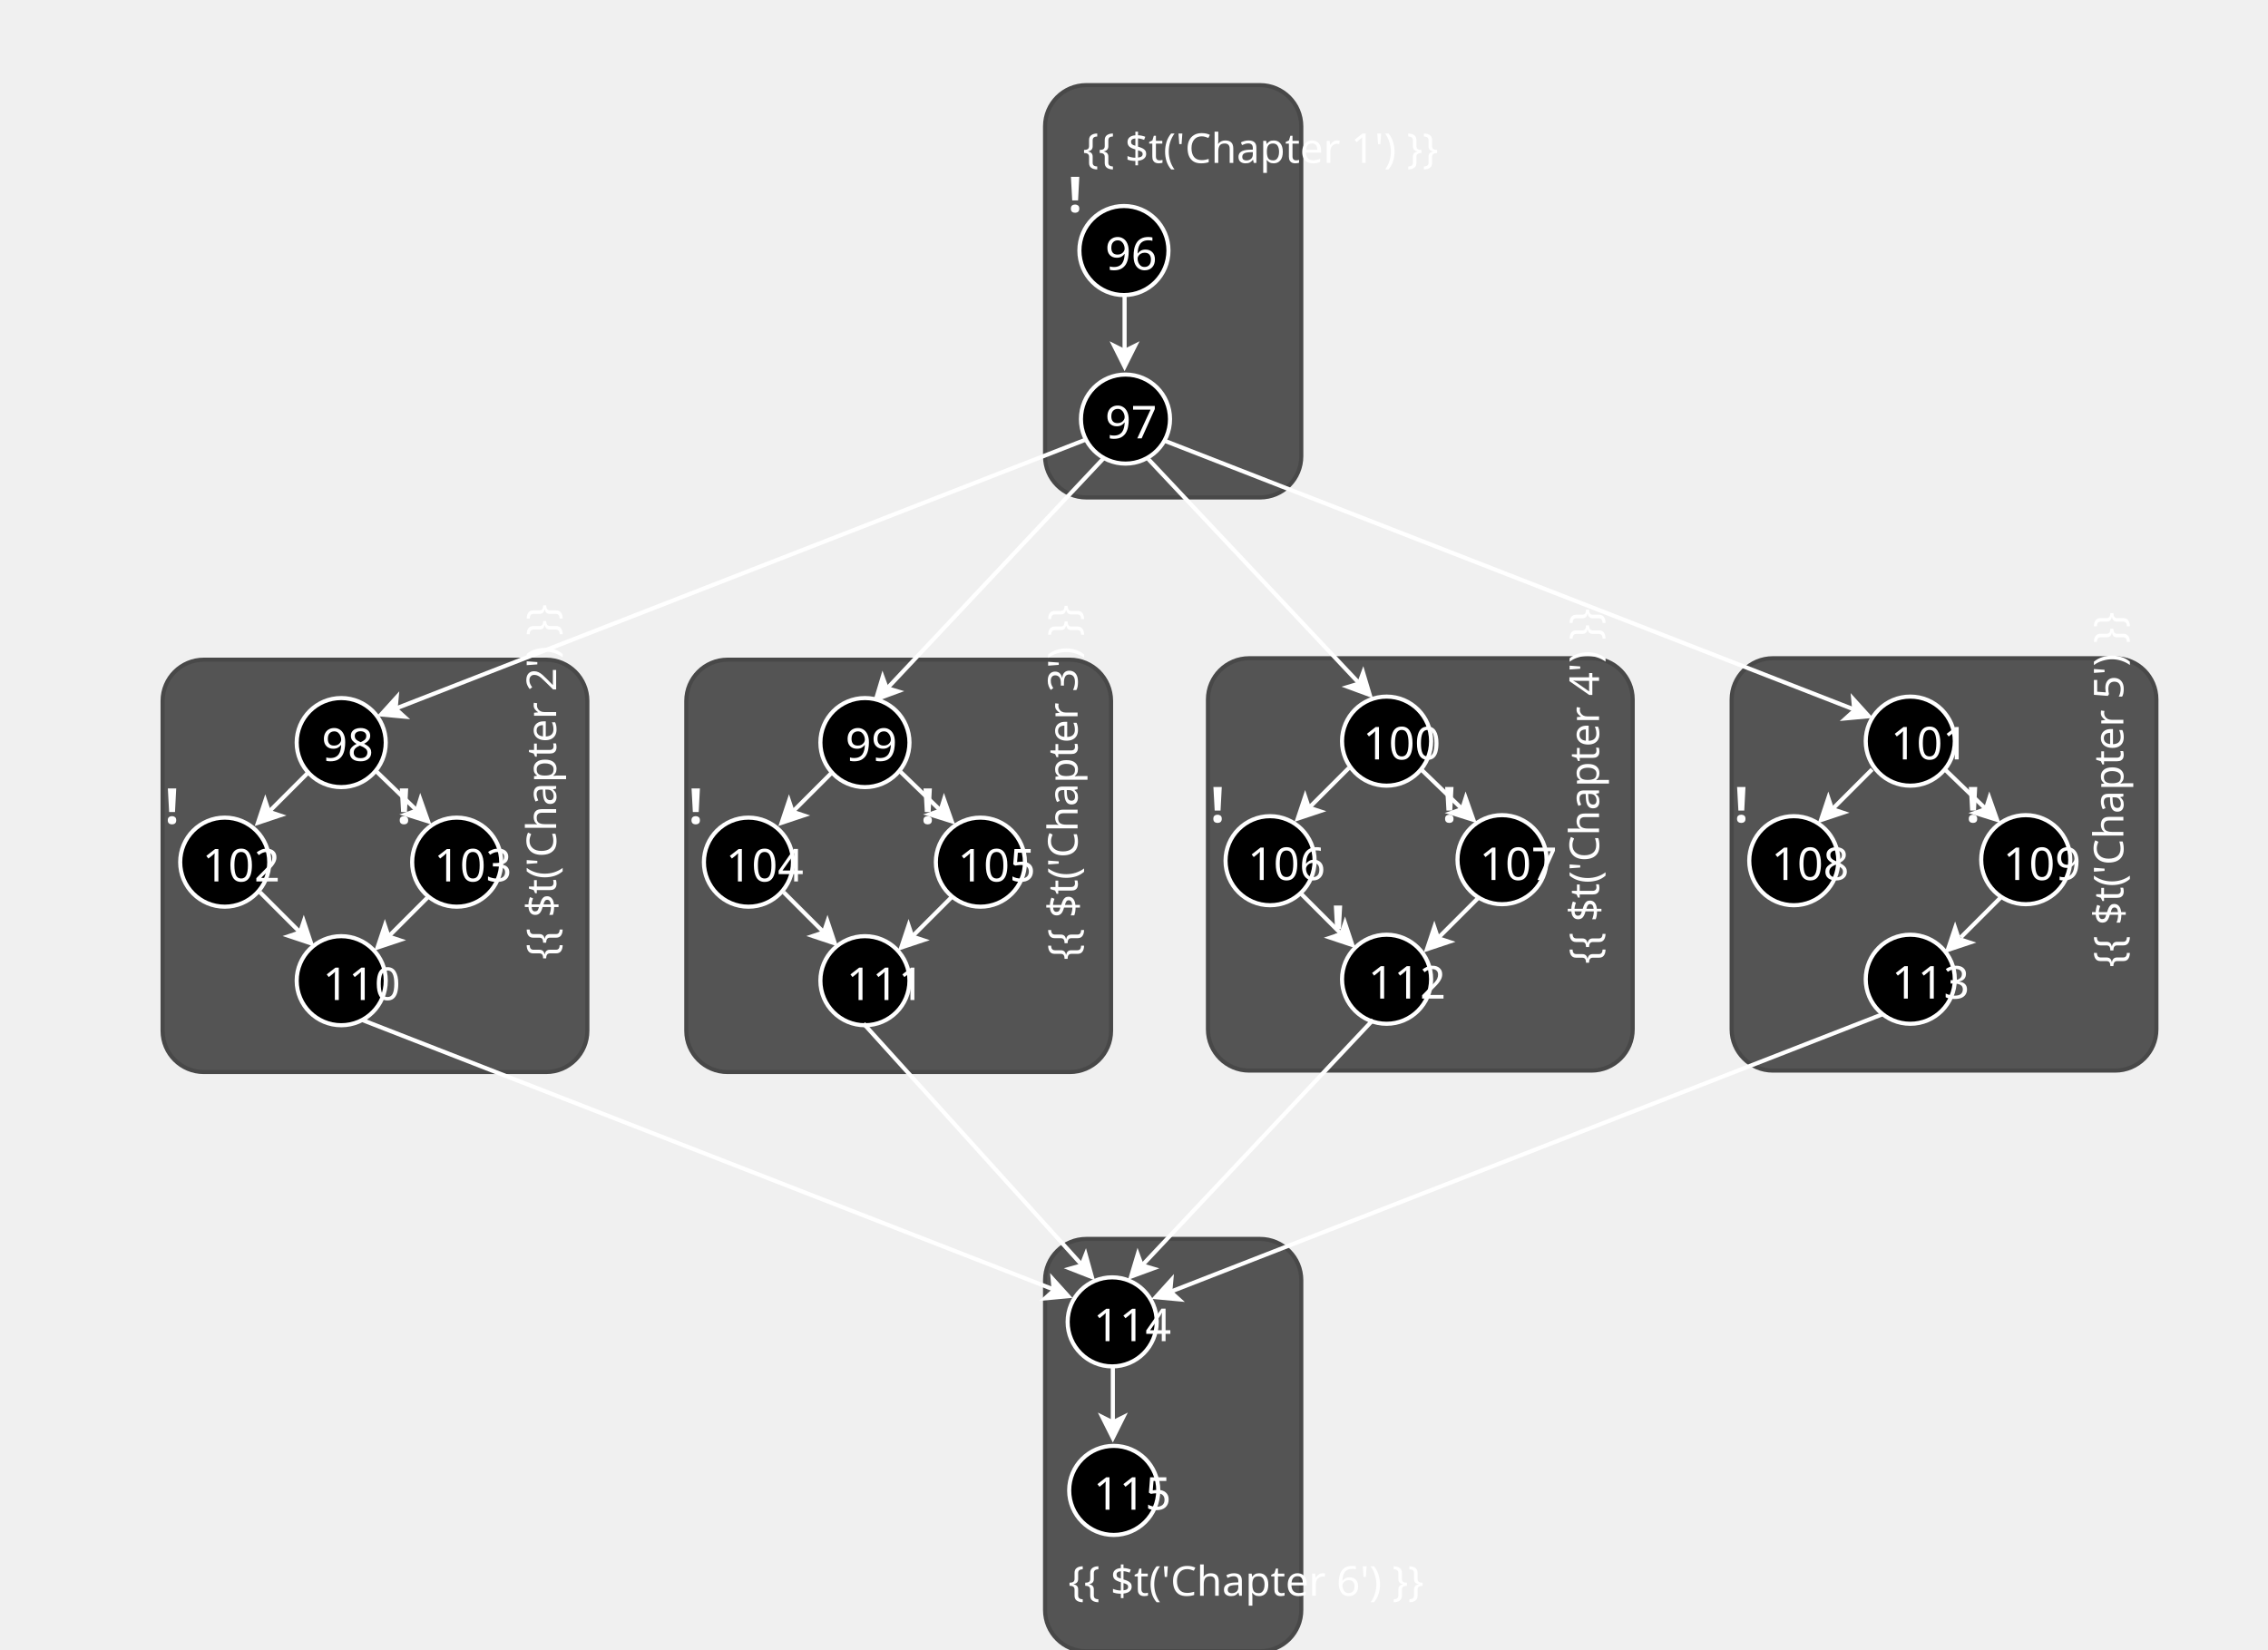
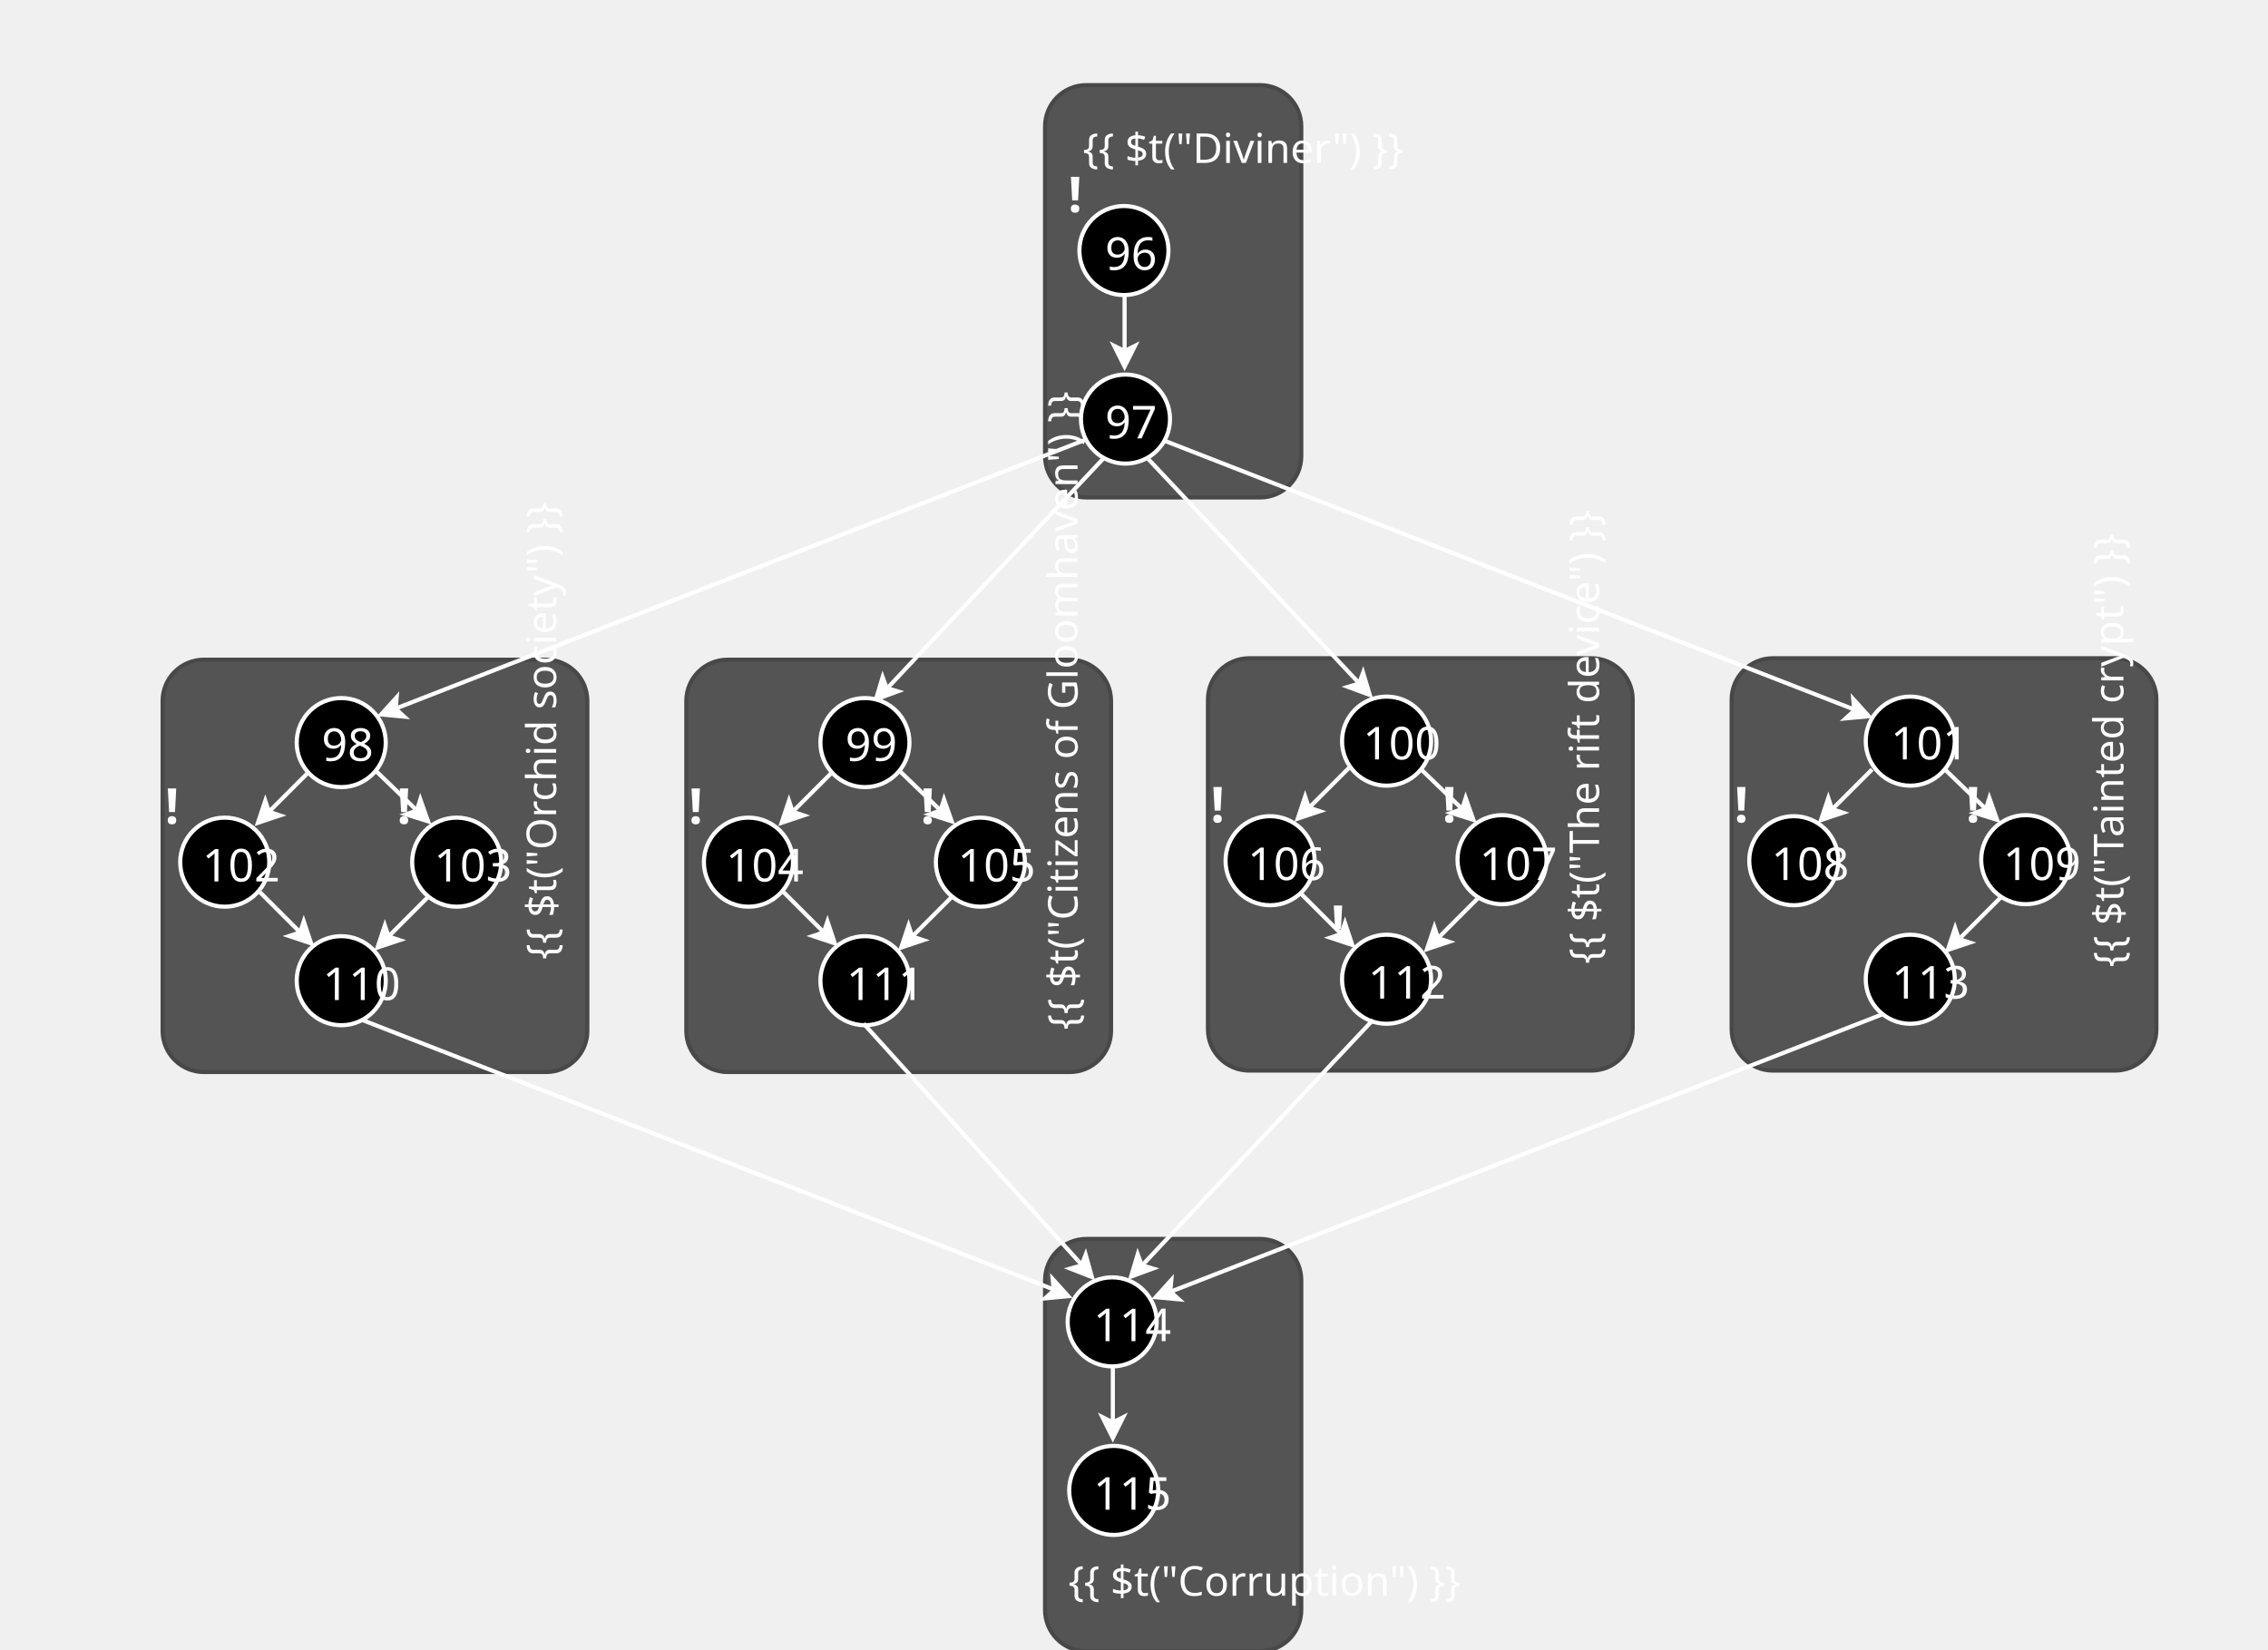
<svg xmlns="http://www.w3.org/2000/svg" width="550" height="400">
-   <style>text { font-family: 'Pirata One', 'Nyala', sans-serif; fill: white; }
+   <style>text { font-family: "Pirata One", "Nyala", sans-serif; fill: white; }
        text.label { font-size: 10px; }
        .line { fill: none; }
        .arrow { fill: white; }
        .line, .arrow { stroke: white; }
        .scenario { cursor: pointer; }

        circle.node { fill: black; stroke: white; transform: translate(-10.8px, 0); }
        circle.node + text { font-size: 11px; transform: translate(0px, 9px); }
        circle.node ~ .blocked { font-size: 16px; font-family: Arial, sans-serif; transform: translate(-10px, -5px); }
        circle.node ~ .required { font-size: 12px; font-weight: bold; transform: translate(-7px, -5px); }
    </style>
  <g class="chapter chapter1" transform="matrix(1 0 0 1 0 0)">
    <rect fill="#111" height="100" opacity="0.7" rx="10" ry="10" stroke="#000" width="62.131" x="253.434" y="20.648" />
-     <text class="label" x="262.6" y="39.517">{{ $t('Chapter 1') }}</text>
+     <text class="label" x="262.6" y="39.517">{{ $t("Diviner") }}</text>
  </g>
  <g class="chapter chapter2" transform="matrix(1 0 0 1 0 0)">
    <rect fill="#111" height="100" opacity="0.7" rx="10" ry="10" stroke="#000" width="103" x="39.434" y="160" />
    <text class="label" fill="black" transform="rotate(-90 131.203 202.12)" x="100.6" y="205.785">
-             {{ $t('Chapter 2') }}
+             {{ $t("Orchid society") }}
        </text>
  </g>
  <g class="chapter chapter3" transform="matrix(1 0 0 1 0 0)">
    <rect fill="#111" height="100" opacity="0.7" rx="10" ry="10" stroke="#000" width="103" x="166.434" y="160" />
-     <text class="label" fill="black" transform="rotate(-90 257.654 202.12)" x="226.933" y="205.785">
-             {{ $t('Chapter 3') }}
+     <text class="label" fill="black" transform="rotate(-90 257.654 202.12)" x="210" y="205.785">
+             {{ $t("Citizens of Gloomhaven") }}
        </text>
  </g>
  <g class="chapter chapter4">
    <rect fill="#111" height="100" opacity="0.7" rx="10" ry="10" stroke="#000" width="103" x="292.934" y="159.648" />
-     <text class="label" fill="black" transform="matrix(1 0 0 1 0 0) rotate(-90 384.107 203.102)" x="353.433" y="206.767">{{ $t('Chapter 4') }}
+     <text class="label" fill="black" transform="matrix(1 0 0 1 0 0) rotate(-90 384.107 203.102)" x="353.433" y="206.767">{{ $t("The rift device") }}
        </text>
  </g>
  <g class="chapter chapter5" transform="matrix(1 0 0 1 0 0)">
    <rect fill="#111" height="100" opacity="0.7" rx="10" ry="10" stroke="#000" width="103" x="419.934" y="159.648" />
    <text class="label" fill="black" transform="rotate(-90 511.26 203.768)" x="480.433" y="207.434">
-             {{ $t('Chapter 5') }}
+             {{ $t("Tainted crypt") }}
        </text>
  </g>
  <g class="chapter chapter6">
    <rect fill="#111" height="100" opacity="0.7" rx="10" ry="10" stroke="#000" width="62.131" x="253.434" y="300.482" />
-     <text class="label" fill="black" x="259.083" y="387.017">{{ $t('Chapter 6') }}</text>
+     <text class="label" fill="black" x="259.083" y="387.017">{{ $t("Corruption") }}</text>
  </g>
  <g class="scenario" id="node96">
    <circle class="node" cx="283.359" cy="60.764" fill="black" r="10.8" />
    <text fill="black" x="268" y="56.45">96</text>
    <text x="266" y="56.45" class="required">!</text>
  </g>
  <g class="edge edge96" id="edge96-97">
    <path class="line" d="m272.717,71.741l0,13.756" fill="black" />
    <path class="arrow" d="m272.717,88.914l-2.517,-5.034l2.517,1.258l2.517,-1.258l-2.517,5.034z" fill="black" />
  </g>
  <g class="scenario" id="node97" transform="matrix(1 0 0 1 0 0)">
    <circle class="node" cx="283.734" cy="101.639" fill="black" r="10.8" />
    <text fill="black" x="268" y="97.324">97</text>
  </g>
  <g class="edge edge97" id="edge97-98">
    <path class="arrow" d="m94.76,174.892l-2.517,-5.034l2.517,1.258l2.517,-1.258l-2.517,5.034z" fill="black" transform="rotate(68.7052 94.7602 172.376)" />
    <path class="line" d="m178.996,49.023l0,180.923" fill="black" transform="rotate(68.7052 178.996 139.484)" />
  </g>
  <g class="edge edge97" id="edge97-99">
    <path class="line" d="m241.22,100.743l0,76.963" fill="black" transform="rotate(43.243 241.22 139.224)" />
    <path class="arrow" d="m214.15,170.303l-2.517,-5.034l2.517,1.258l2.517,-1.258l-2.517,5.034z" fill="black" transform="rotate(43.243 214.15 167.787)" />
  </g>
  <g class="edge edge97" id="edge97-100">
    <path class="line" d="m304.571,100.962l0,76.263" fill="black" transform="matrix(1 0 0 1 0 0) rotate(-43.243 304.57 139.093)" />
    <path class="arrow" d="m330.45,169.217l-2.517,-5.034l2.517,1.258l2.517,-1.258l-2.517,5.034z" fill="black" transform="rotate(-43.243 330.45 166.7)" />
  </g>
  <g class="edge edge97" id="edge97-101">
    <path class="line" d="m366.736,49.304l0,180.923" fill="black" transform="rotate(-68.7052 366.736 139.765)" />
    <path class="arrow" d="m450.85,175.317l-2.517,-5.034l2.517,1.258l2.517,-1.258l-2.517,5.034z" fill="black" transform="rotate(-68.7052 450.85 172.8)" />
  </g>
  <g class="scenario" id="node98">
    <circle class="node" cx="93.55" cy="180.102" fill="black" r="10.8" />
    <text fill="black" x="78" y="175.537">98</text>
  </g>
  <g class="scenario" id="node102">
    <circle class="node" cx="65.3" cy="209.102" fill="black" r="10.8" />
    <text fill="black" x="49.05" y="204.787">102</text>
    <text x="47" y="204.787" class="required">!</text>
  </g>
  <g class="scenario" id="node103">
    <circle class="node" cx="121.55" cy="209.102" fill="black" r="10.8" />
    <text fill="black" x="105.25" y="204.787">103</text>
    <text x="103.25" y="204.787" class="required">!</text>
  </g>
  <g class="scenario" id="node110">
    <circle class="node" cx="93.55" cy="237.852" fill="black" r="10.8" />
    <text fill="black" x="78.25" y="233.537">110</text>
  </g>
  <g class="edge edge98" id="edge98-102" transform="rotate(45 68.75 193.352)">
    <path class="line" d="m68.75,184.586l0,13.756" />
    <path class="arrow" d="m68.75,202.117l-2.517,-5.034l2.517,1.258l2.517,-1.258l-2.517,5.034z" />
  </g>
  <g class="edge edge98" id="edge98-103">
    <path class="line" d="m96.142,184.912l0,13.756" transform="rotate(-46 96.142 191.791)" />
    <path class="arrow" d="m101.995,199.959l-2.517,-5.034l2.517,1.258l2.517,-1.258l-2.517,5.034z" transform="rotate(-46 101.995 197.443)" />
  </g>
  <g class="edge edge103" id="edge103-110" transform="rotate(45 97.75 223.602)">
    <path class="line" d="m97.75,214.836l0,13.756" />
    <path class="arrow" d="m97.75,232.367l-2.517,-5.034l2.517,1.258l2.517,-1.258l-2.517,5.034z" />
  </g>
  <g class="edge edge102" id="edge102-110" transform="rotate(-45 69.25 222.602)">
    <path class="line" d="m69.25,213.836l0,13.756" />
    <path class="arrow" d="m69.25,231.367l-2.517,-5.034l2.517,1.258l2.517,-1.258l-2.517,5.034z" />
  </g>
  <g class="scenario" id="node99">
    <circle class="node" cx="220.55" cy="180.102" fill="black" r="10.8" />
    <text fill="black" x="205" y="175.537">99</text>
  </g>
  <g class="scenario" id="node104">
    <circle class="node" cx="192.3" cy="209.102" fill="black" r="10.8" />
    <text fill="black" x="176" y="204.787">104</text>
    <text x="174" y="204.787" class="required">!</text>
  </g>
  <g class="scenario" id="node105">
    <circle class="node" cx="248.55" cy="209.102" fill="black" r="10.8" />
    <text fill="black" x="232.25" y="204.787">105</text>
    <text x="230.25" y="204.787" class="required">!</text>
  </g>
  <g class="scenario" id="node111">
    <circle class="node" cx="220.55" cy="237.852" fill="black" r="10.8" />
    <text fill="black" x="205.25" y="233.537">111</text>
  </g>
  <g class="edge edge99" id="edge99-104" transform="rotate(45 195.75 193.352)">
    <path class="line" d="m195.75,184.586l0,13.756" />
    <path class="arrow" d="m195.75,202.117l-2.517,-5.034l2.517,1.258l2.517,-1.258l-2.517,5.034z" />
  </g>
  <g class="edge edge99" id="edge99-105">
    <path class="line" d="m223.142,184.912l0,13.756" transform="rotate(-46 223.142 191.791)" />
    <path class="arrow" d="m228.995,199.959l-2.517,-5.034l2.517,1.258l2.517,-1.258l-2.517,5.034z" transform="rotate(-46 228.995 197.443)" />
  </g>
  <g class="edge edge105" id="edge105-111" transform="rotate(45 224.75 223.602)">
    <path class="line" d="m224.75,214.836l0,13.756" />
    <path class="arrow" d="m224.75,232.367l-2.517,-5.034l2.517,1.258l2.517,-1.258l-2.517,5.034z" />
  </g>
  <g class="edge edge104" id="edge104-111" transform="rotate(-45 196.25 222.602)">
    <path class="line" d="m196.25,213.836l0,13.756" />
    <path class="arrow" d="m196.25,231.367l-2.517,-5.034l2.517,1.258l2.517,-1.258l-2.517,5.034z" />
  </g>
  <g class="scenario" id="node100">
    <circle class="node" cx="347.05" cy="179.75" fill="black" r="10.8" />
    <text fill="black" x="330.5" y="175.185">100</text>
  </g>
  <g class="scenario" id="node106">
    <circle class="node" cx="318.8" cy="208.75" fill="black" r="10.8" />
    <text fill="black" x="302.55" y="204.435">106</text>
    <text x="300.55" y="204.435" class="required">!</text>
  </g>
  <g class="scenario" id="node107">
    <circle class="node" cx="375.05" cy="208.5" fill="black" r="10.8" />
    <text fill="black" x="358.75" y="204.435">107</text>
    <text x="356.75" y="204.435" class="required">!</text>
  </g>
  <g class="edge edge107" id="edge107-112" transform="rotate(45 352.25 224)">
    <path class="line" d="m352.25,215.234l0,13.756" />
    <path class="arrow" d="m352.25,232.766l-2.517,-5.034l2.517,1.258l2.517,-1.258l-2.517,5.034z" />
  </g>
  <g class="edge edge106" id="edge106-112" transform="matrix(1 0 0 1 0 0) rotate(-45 321.75 223)">
    <path class="line" d="m321.75,214.234l0,13.756" />
    <path class="arrow" d="m321.75,231.766l-2.517,-5.034l2.517,1.258l2.517,-1.258l-2.517,5.034z" />
  </g>
  <g class="scenario" id="node112">
    <circle class="node" cx="347.05" cy="237.5" fill="black" r="10.8" />
    <text fill="black" x="331.75" y="233.185">112</text>
    <text x="329.75" y="233.185" class="required">!</text>
  </g>
  <g class="edge edge100" id="edge100-106">
    <path class="line" d="m322.25,184.234l0,13.756" fill="black" transform="rotate(45 322.25 191.112)" />
    <path class="arrow" d="m316.5,199.266l-2.517,-5.034l2.517,1.258l2.517,-1.258l-2.517,5.034z" fill="black" transform="rotate(45 316.5 196.749)" />
  </g>
  <g class="edge edge100" id="edge100-107">
    <path class="line" d="m349.642,184.561l0,13.756" transform="rotate(-46 349.642 191.439)" />
    <path class="arrow" d="m355.495,199.608l-2.517,-5.034l2.517,1.258l2.517,-1.258l-2.517,5.034z" fill="black" transform="matrix(1 0 0 1 0 0) rotate(-46 355.495 197.091)" />
  </g>
  <g class="scenario" id="node101">
    <circle class="node" cx="474.05" cy="179.75" fill="black" r="10.8" />
    <text fill="black" x="458.5" y="175.185">101</text>
  </g>
  <g class="scenario" id="node108">
    <circle class="node" cx="445.8" cy="208.75" fill="black" r="10.8" />
    <text fill="black" x="429.55" y="204.435">108</text>
    <text x="427.55" y="204.435" class="required">!</text>
  </g>
  <g class="scenario" id="node109">
    <circle class="node" cx="502.05" cy="208.5" fill="black" r="10.8" />
    <text fill="black" x="485.75" y="204.435">109</text>
    <text x="483.75" y="204.435" class="required">!</text>
  </g>
  <g class="scenario" id="node113">
    <circle class="node" cx="474.05" cy="237.5" fill="black" r="10.8" />
    <text fill="black" x="458.75" y="233.185">113</text>
  </g>
  <g class="edge edge101" id="edge101-108">
    <path class="line" d="m449.125,184.596l0,13.756" fill="black" transform="matrix(1 0 0 1 0 0) rotate(45 449.125 191.473)" />
    <path class="arrow" d="m443.375,199.627l-2.517,-5.034l2.517,1.258l2.517,-1.258l-2.517,5.034z" fill="black" transform="matrix(1 0 0 1 0 0) rotate(45 443.375 197.11)" />
  </g>
  <g class="edge edge101" id="edge101-109">
    <path class="line" d="m476.642,184.561l0,13.756" transform="rotate(-46 476.642 191.439)" />
    <path class="arrow" d="m482.495,199.608l-2.517,-5.034l2.517,1.258l2.517,-1.258l-2.517,5.034z" transform="rotate(-46 482.495 197.091)" />
  </g>
  <g class="edge edge109" id="edge109-113">
    <path class="line" d="m480.375,215.596l0,13.756" fill="black" transform="matrix(1 0 0 1 0 0) rotate(45 480.375 222.473)" />
    <path class="arrow" d="m474.125,231.127l-2.517,-5.034l2.517,1.258l2.517,-1.258l-2.517,5.034z" fill="black" transform="matrix(1 0 0 1 0 0) rotate(45 474.125 228.61)" />
  </g>
  <g class="scenario" id="node114" transform="matrix(1 0 0 1 0 0)">
    <circle class="node" cx="280.509" cy="320.597" fill="black" r="10.8" />
    <text fill="black" x="265.15" y="316.283">114</text>
  </g>
  <g class="edge edge114" id="edge114-115" transform="matrix(1 0 0 1 0 0)">
    <path class="line" d="m269.867,331.574l0,13.756" fill="black" />
    <path class="arrow" d="m269.867,348.747l-2.517,-5.034l2.517,1.258l2.517,-1.258l-2.517,5.034z" fill="black" />
  </g>
  <g class="scenario" id="node115" transform="matrix(1 0 0 1 0 0)">
    <circle class="node" cx="280.884" cy="361.472" fill="black" r="10.8" />
    <text fill="black" x="265.15" y="357.158">115</text>
  </g>
  <g class="edge edge110" id="edge110-114">
    <path class="line" d="m172.396,189.664l0,181.355" fill="black" transform="rotate(-68.7052 172.396 280.342)" />
    <path class="arrow" d="m256.711,315.972l-2.517,-5.034l2.517,1.258l2.517,-1.258l-2.517,5.034z" fill="black" transform="rotate(-68.7052 256.712 313.455)" />
  </g>
  <g class="edge edge112" id="edge112-114">
    <path class="line" d="m304.499,236.074l0,83.103" fill="black" transform="rotate(43.243 304.499 277.625)" />
    <path class="arrow" d="m276.011,310.291l-2.517,-5.034l2.517,1.258l2.517,-1.258l-2.517,5.034z" fill="black" transform="rotate(43.243 276.011 307.775)" />
  </g>
  <g class="edge edge111" id="edge111-114">
    <path class="line" d="m235.786,238.102l0,78.615" fill="black" transform="rotate(-42.1231 235.786 277.41)" />
    <path class="arrow" d="m263.101,310.369l-2.517,-5.034l2.517,1.258l2.517,-1.258l-2.517,5.034z" fill="black" transform="rotate(-42.1231 263.1 307.853)" />
  </g>
  <g class="edge edge113" id="edge113-114">
    <path class="arrow" d="m282.622,316.214l-2.517,-5.034l2.517,1.258l2.517,-1.258l-2.517,5.034z" fill="black" transform="rotate(68.7052 282.621 313.697)" />
    <path class="line" d="m369.844,186.462l0,186.619" fill="black" transform="rotate(68.7052 369.844 279.772)" />
  </g>
</svg>
